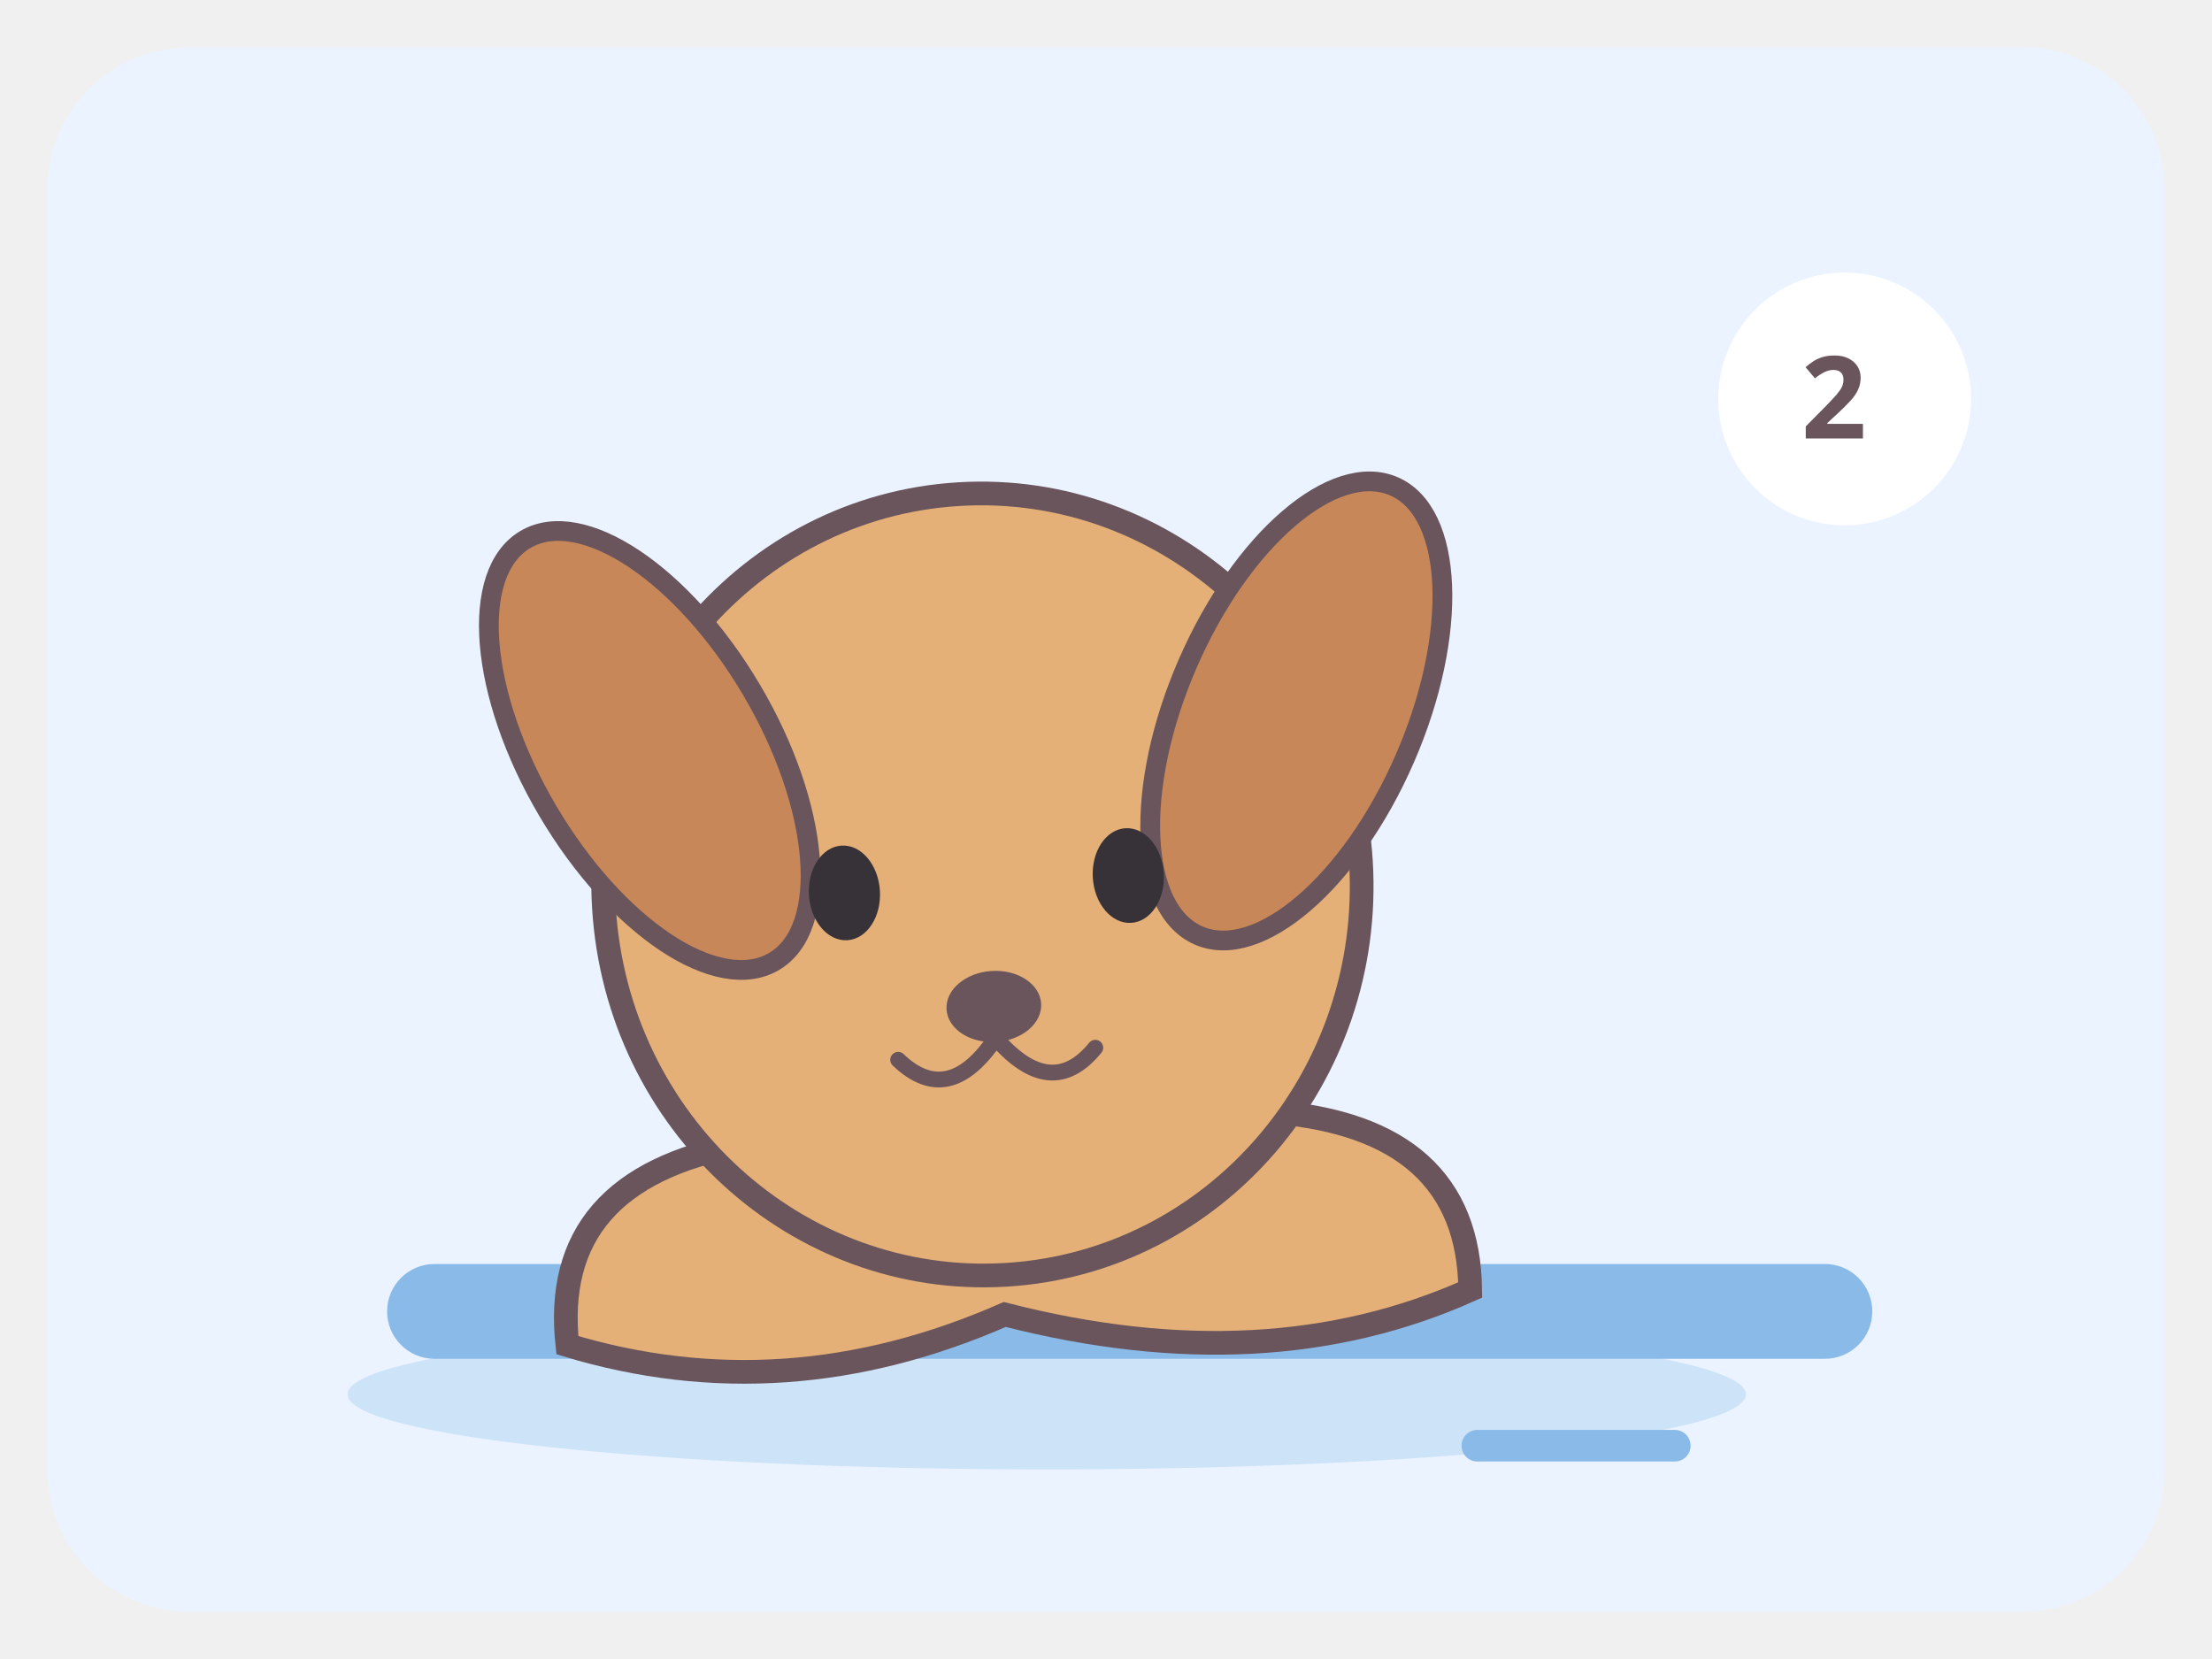
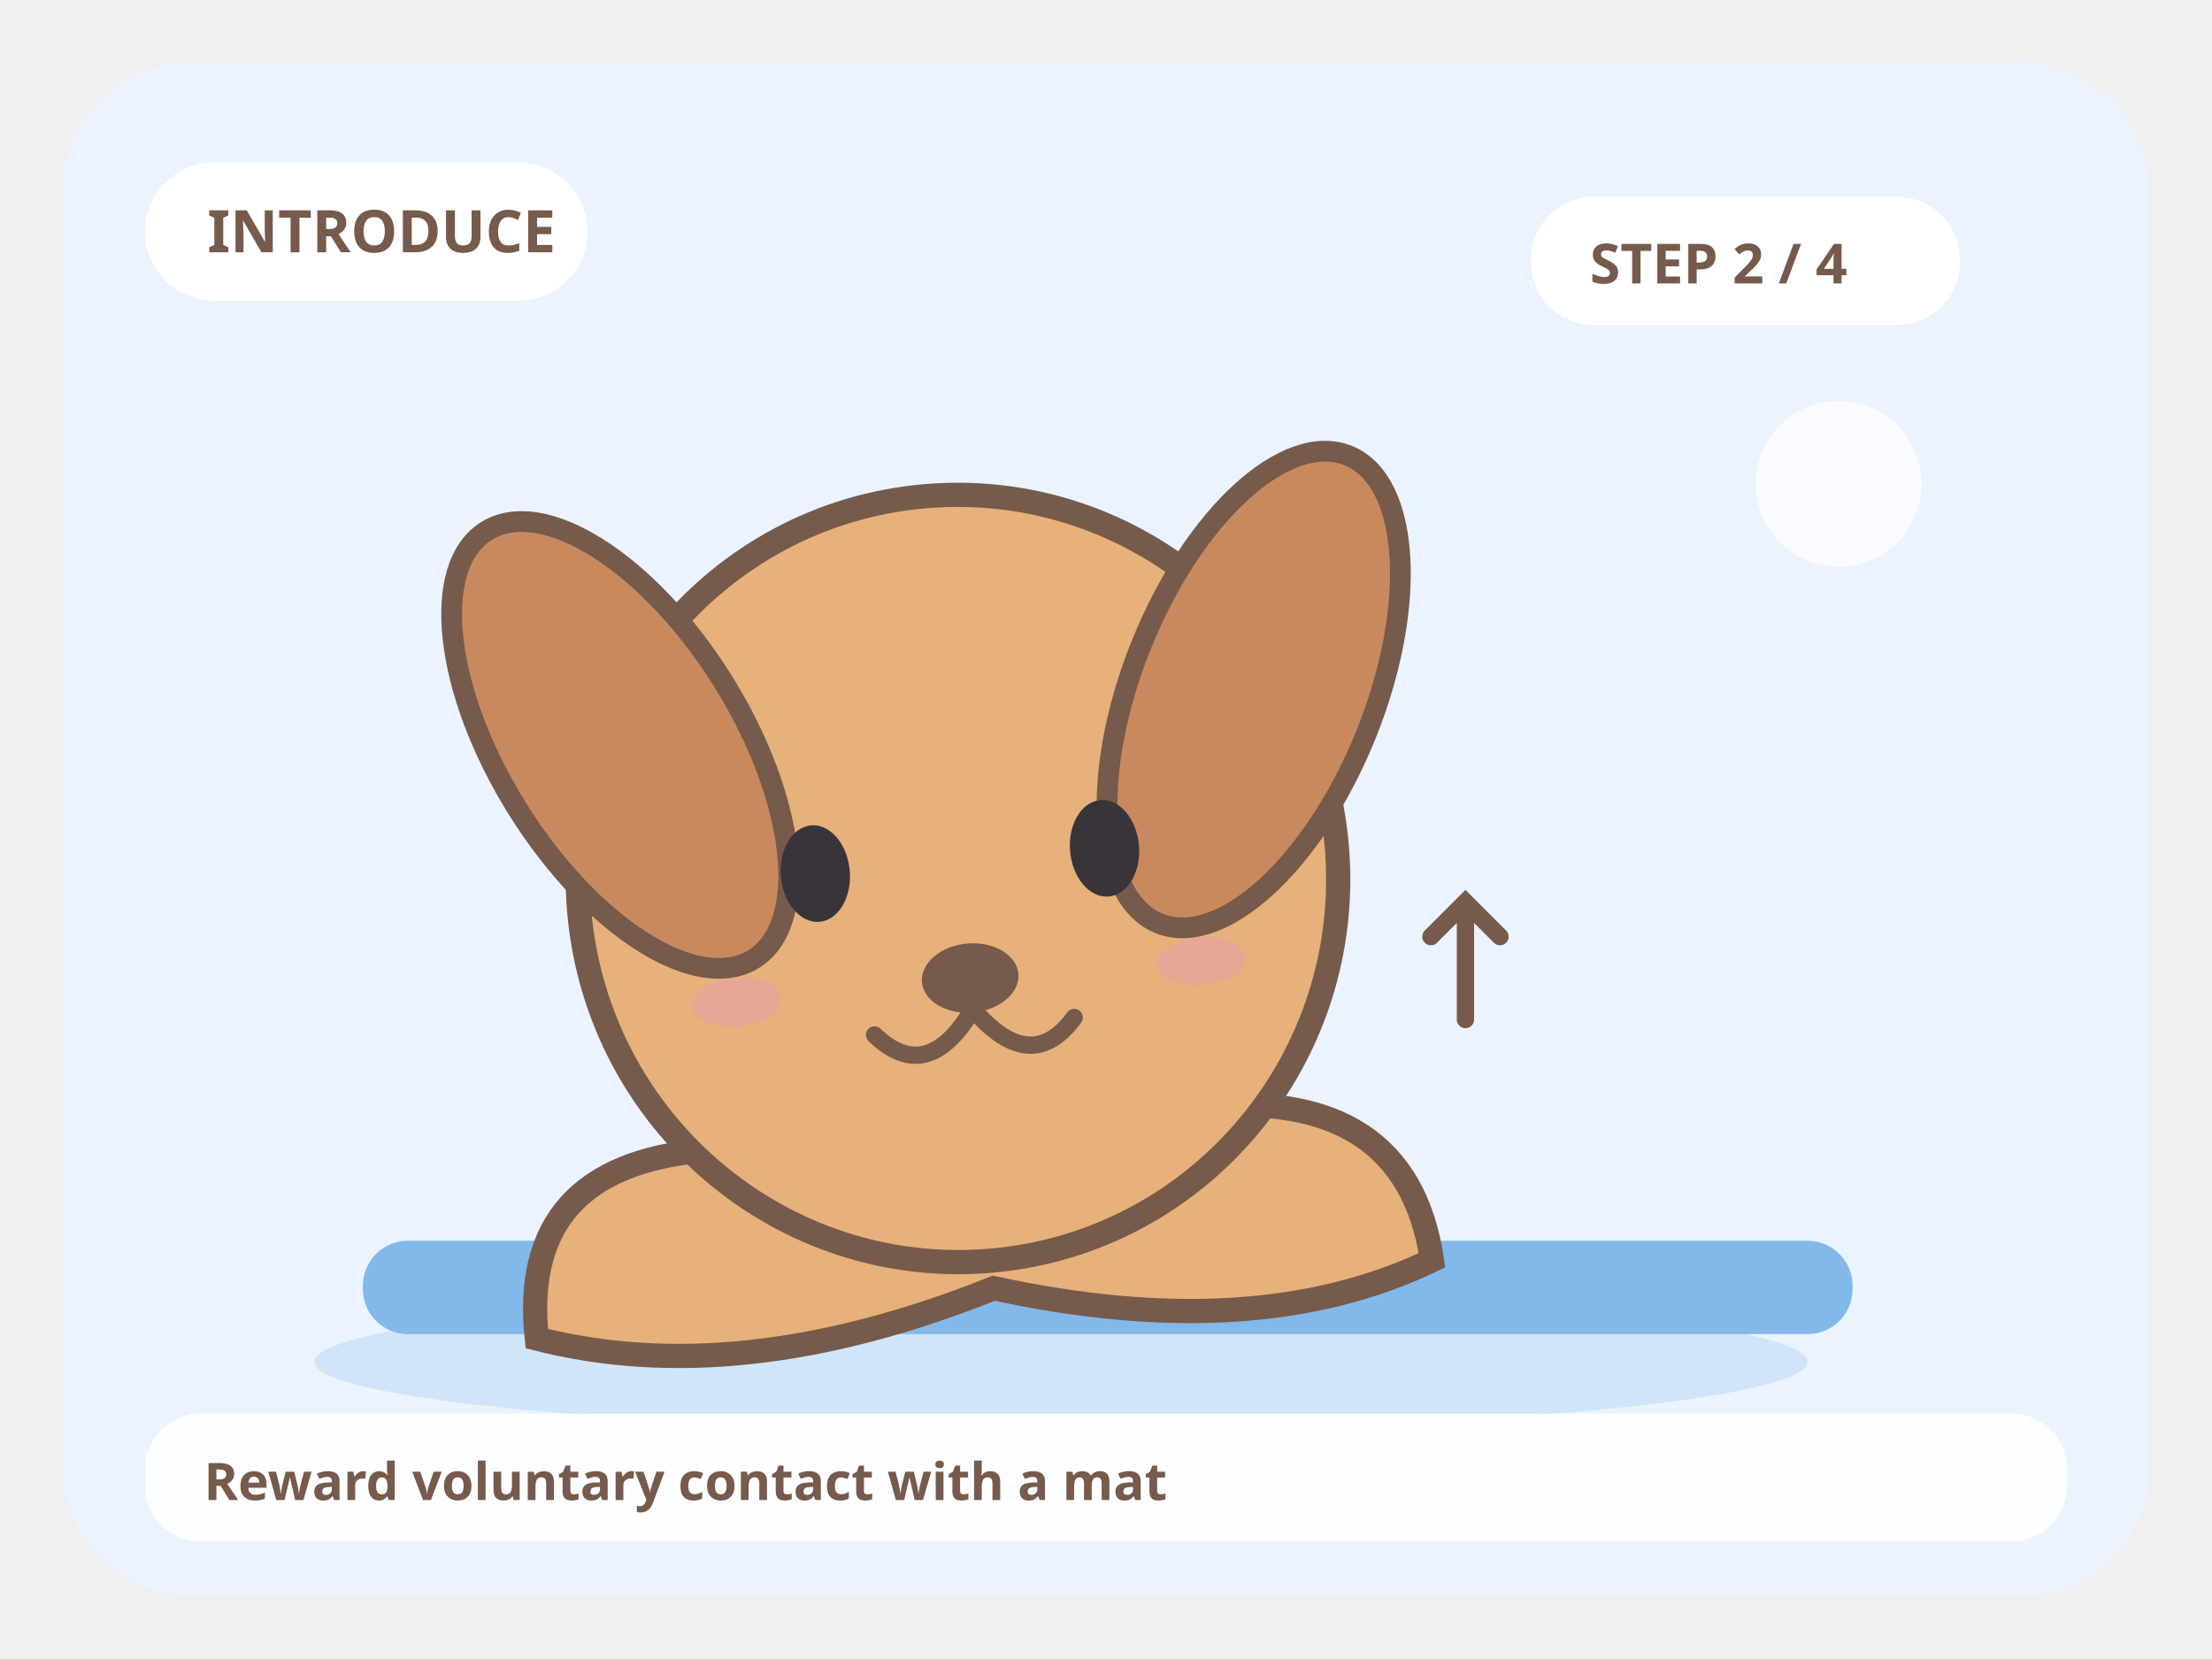
- <svg xmlns="http://www.w3.org/2000/svg" viewBox="0 0 560 420" role="img" aria-label="dog dog settle on mat lesson 02">
-   <rect x="12" y="12" width="536" height="396" rx="36" fill="#EAF3FF" />
-   <ellipse cx="265" cy="353" rx="177" ry="19" fill="#8ABBE8" opacity=".3" />
-   <rect x="98" y="320" width="376" height="24" rx="12" fill="#8ABBE8" />
-   <g transform="rotate(-3.5 248 245)">
-     <path d="M185 286q-49 6-47 48 54 20 111-1 65 21 118 1 2-41-47-48" fill="#E5B078" stroke="#69555B" stroke-width="6" />
-     <ellipse cx="250" cy="224" rx="96" ry="99" fill="#E5B078" stroke="#69555B" stroke-width="6" />
-     <ellipse cx="168" cy="185" rx="30" ry="62" transform="rotate(-27 168 185)" fill="#C88759" stroke="#69555B" stroke-width="5" />
-     <ellipse cx="332" cy="185" rx="30" ry="62" transform="rotate(27 332 185)" fill="#C88759" stroke="#69555B" stroke-width="5" />
-     <ellipse cx="215" cy="224" rx="9" ry="12" fill="#373138" />
-     <ellipse cx="287" cy="224" rx="9" ry="12" fill="#373138" />
-     <ellipse cx="251" cy="255" rx="12" ry="9" fill="#69555B" />
-     <path d="M251 263q-13 17-25 4m25-4q13 17 25 4" stroke="#69555B" stroke-width="4" fill="none" stroke-linecap="round" />
+ <svg xmlns="http://www.w3.org/2000/svg" viewBox="0 0 640 480" role="img" aria-labelledby="title description">
+   <rect x="18" y="18" width="604" height="444" rx="38" fill="#EAF3FF" />
+   <ellipse cx="307" cy="394" rx="216" ry="20" fill="#83B8EA" opacity=".25" />
+   <circle cx="532" cy="140" r="24" fill="white" opacity=".7" />
+   <rect x="105" y="359" width="431" height="27" rx="13" fill="#83B8EA" />
+   <path d="M424 295v-34m-10 10 10-10 10 10" fill="none" stroke="#765A4B" stroke-width="5" stroke-linecap="round" />
+   <g transform="rotate(-5 280 275)">
+     <path d="M199 326q-54 0-53 50 57 20 133-3 74 23 127 3-3-51-64-50" fill="#E6B17A" stroke="#765A4B" stroke-width="7" />
+     <ellipse cx="279" cy="254" rx="110" ry="111" fill="#E6B17A" stroke="#765A4B" stroke-width="7" />
+     <ellipse cx="185" cy="207" rx="35" ry="73" transform="rotate(-27 185 207)" fill="#C9895E" stroke="#765A4B" stroke-width="6" />
+     <ellipse cx="369" cy="207" rx="35" ry="73" transform="rotate(27 369 207)" fill="#C9895E" stroke="#765A4B" stroke-width="6" />
+     <ellipse cx="238" cy="249" rx="10" ry="14" fill="#39343A" />
+     <ellipse cx="322" cy="249" rx="10" ry="14" fill="#39343A" />
+     <ellipse cx="280" cy="283" rx="14" ry="10" fill="#765A4B" />
+     <path d="M280 292q-15 21-29 5m29-5q15 21 29 5" stroke="#765A4B" stroke-width="5" fill="none" stroke-linecap="round" />
+     <ellipse cx="212" cy="284" rx="13" ry="7" fill="#E9A0A5" opacity=".6" />
+     <ellipse cx="347" cy="284" rx="13" ry="7" fill="#E9A0A5" opacity=".6" />
  </g>
-   <circle cx="467" cy="101" r="32" fill="white" />
-   <text x="456" y="111" font-family="sans-serif" font-size="29" font-weight="bold" fill="#69555B">2</text>
-   <path d="M374 366h50" stroke="#8ABBE8" stroke-width="8" stroke-linecap="round" />
+   <rect x="42" y="47" width="128" height="40" rx="20" fill="white" />
+   <text x="60" y="73" font-family="sans-serif" font-size="17" font-weight="700" fill="#765A4B">INTRODUCE</text>
+   <g>
+     <rect x="443" y="57" width="124" height="37" rx="18" fill="white" />
+     <text x="460" y="82" font-family="sans-serif" font-weight="700" font-size="16" fill="#765A4B">STEP 2 / 4</text>
+   </g>
+   <rect x="42" y="409" width="556" height="37" rx="16" fill="white" opacity=".91" />
+   <text x="59" y="434" font-family="sans-serif" font-size="15" font-weight="600" fill="#765A4B">Reward voluntary contact with a mat</text>
</svg>
